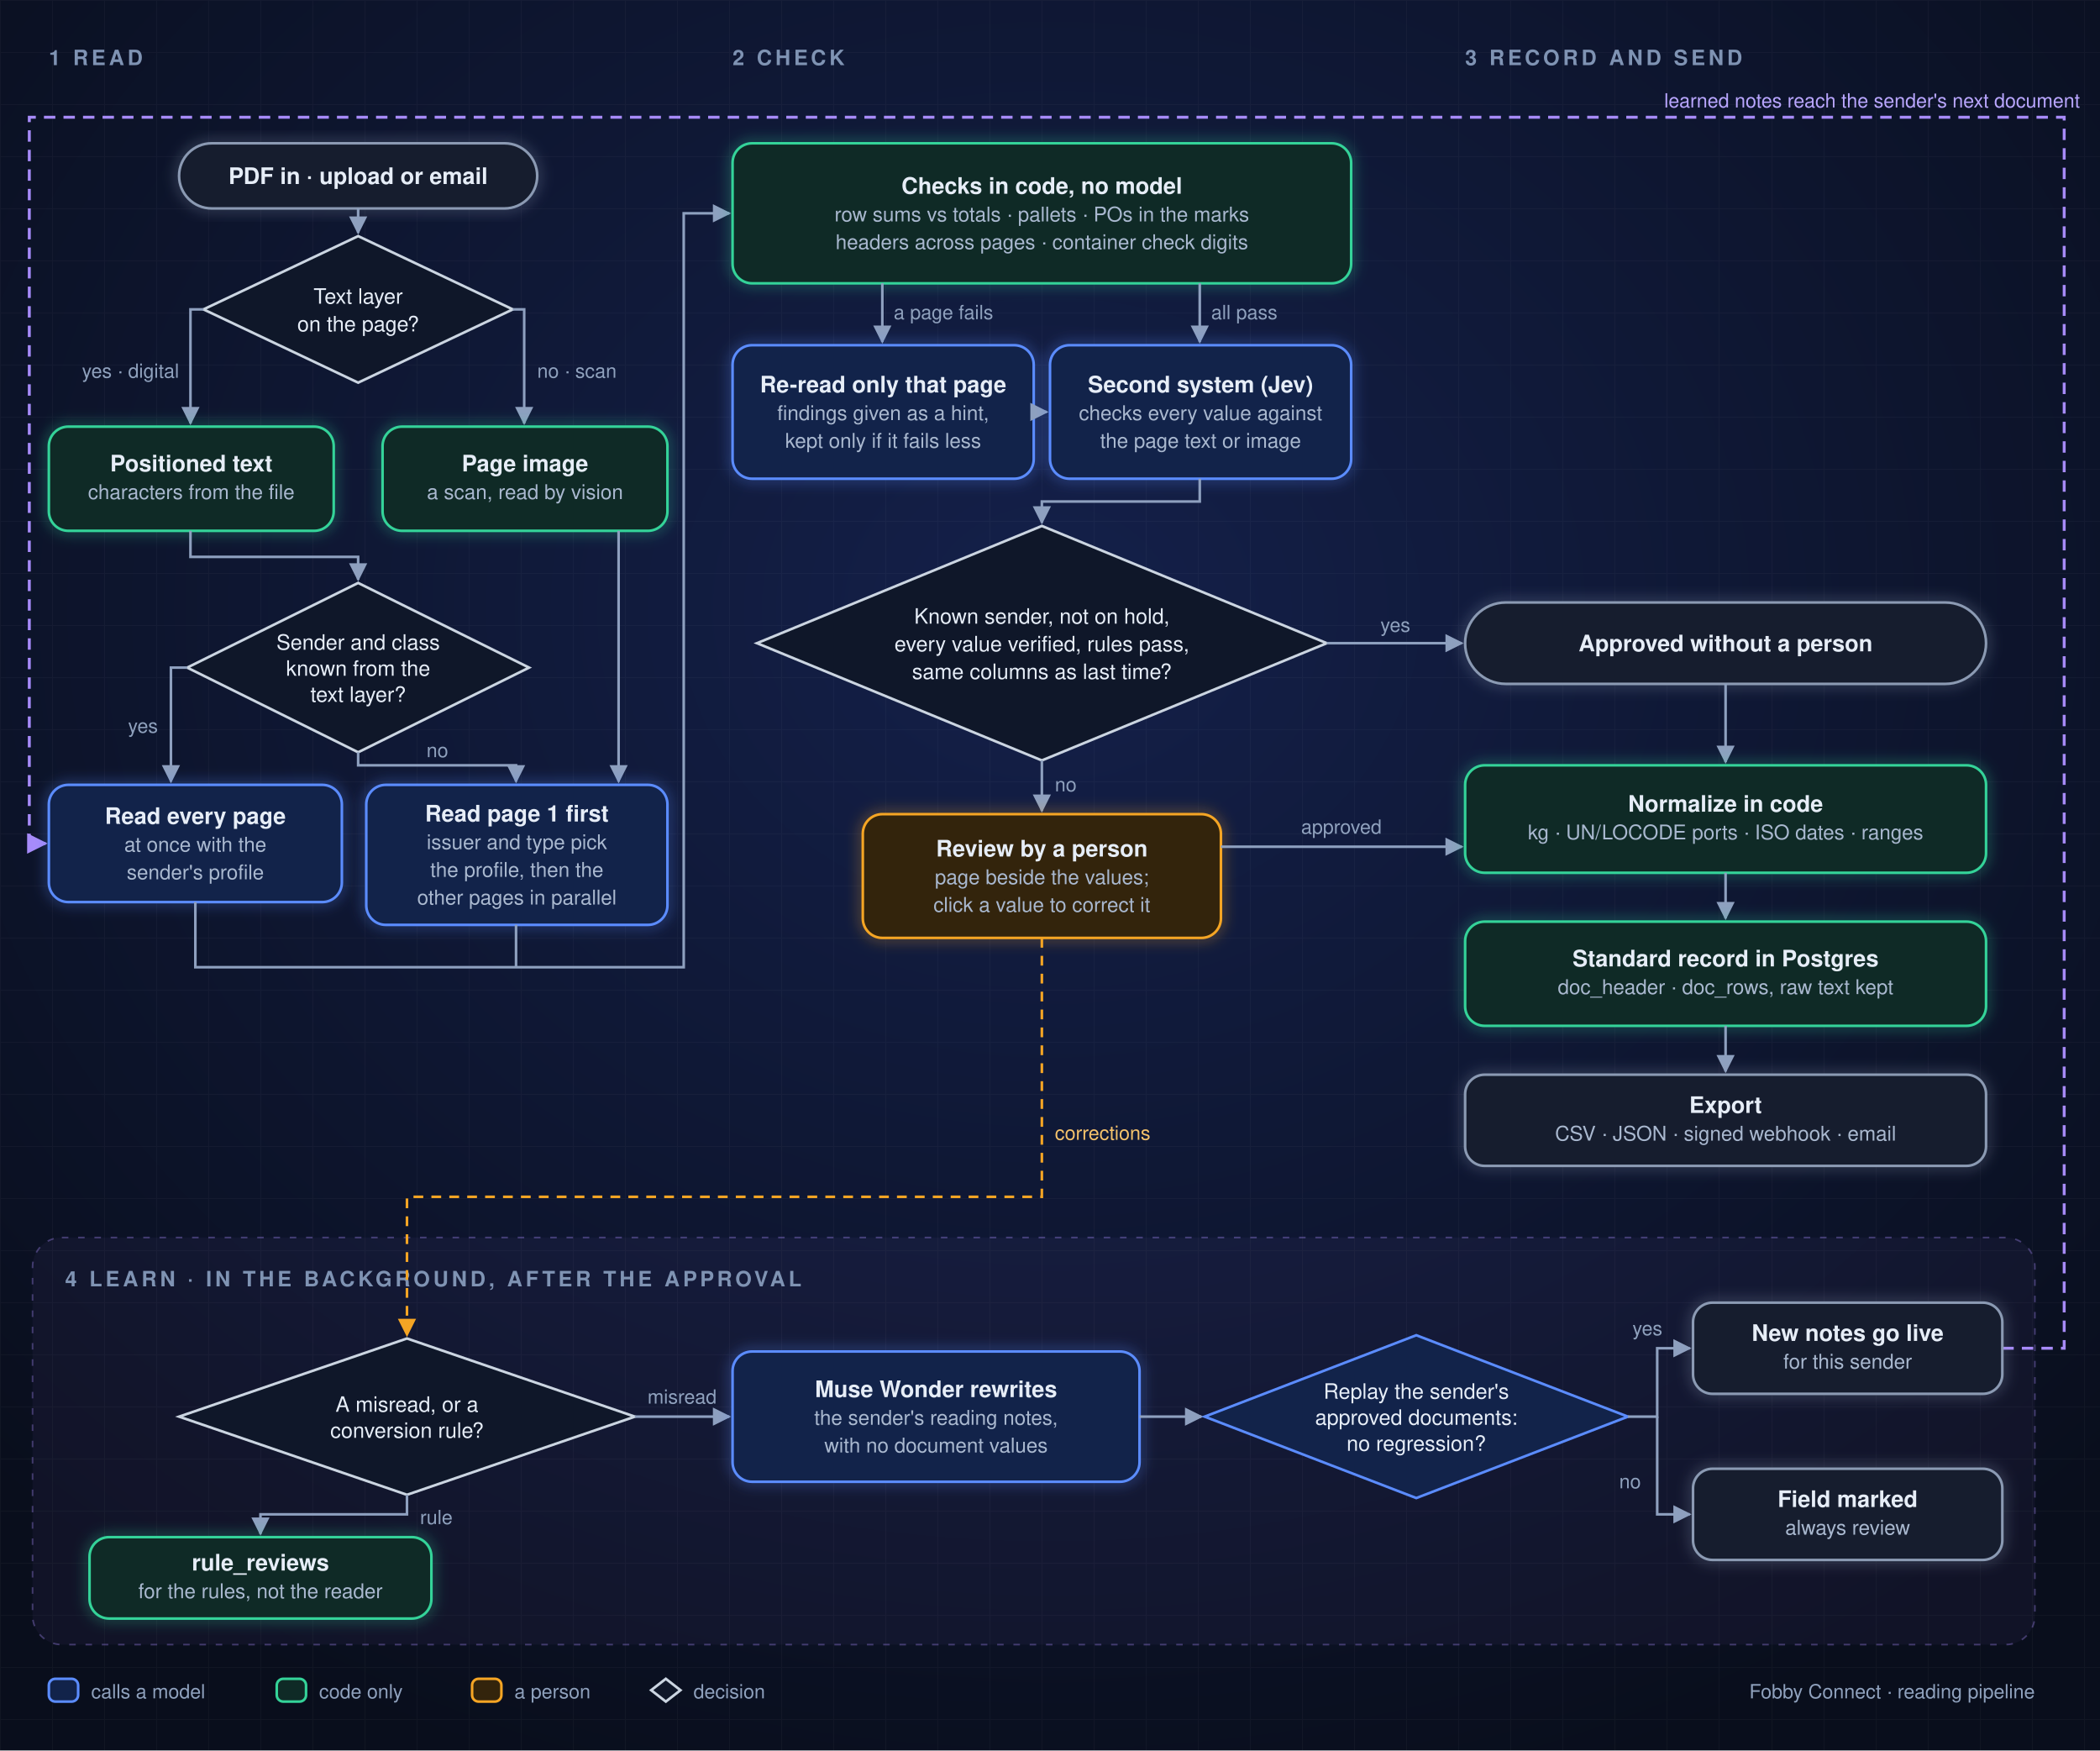
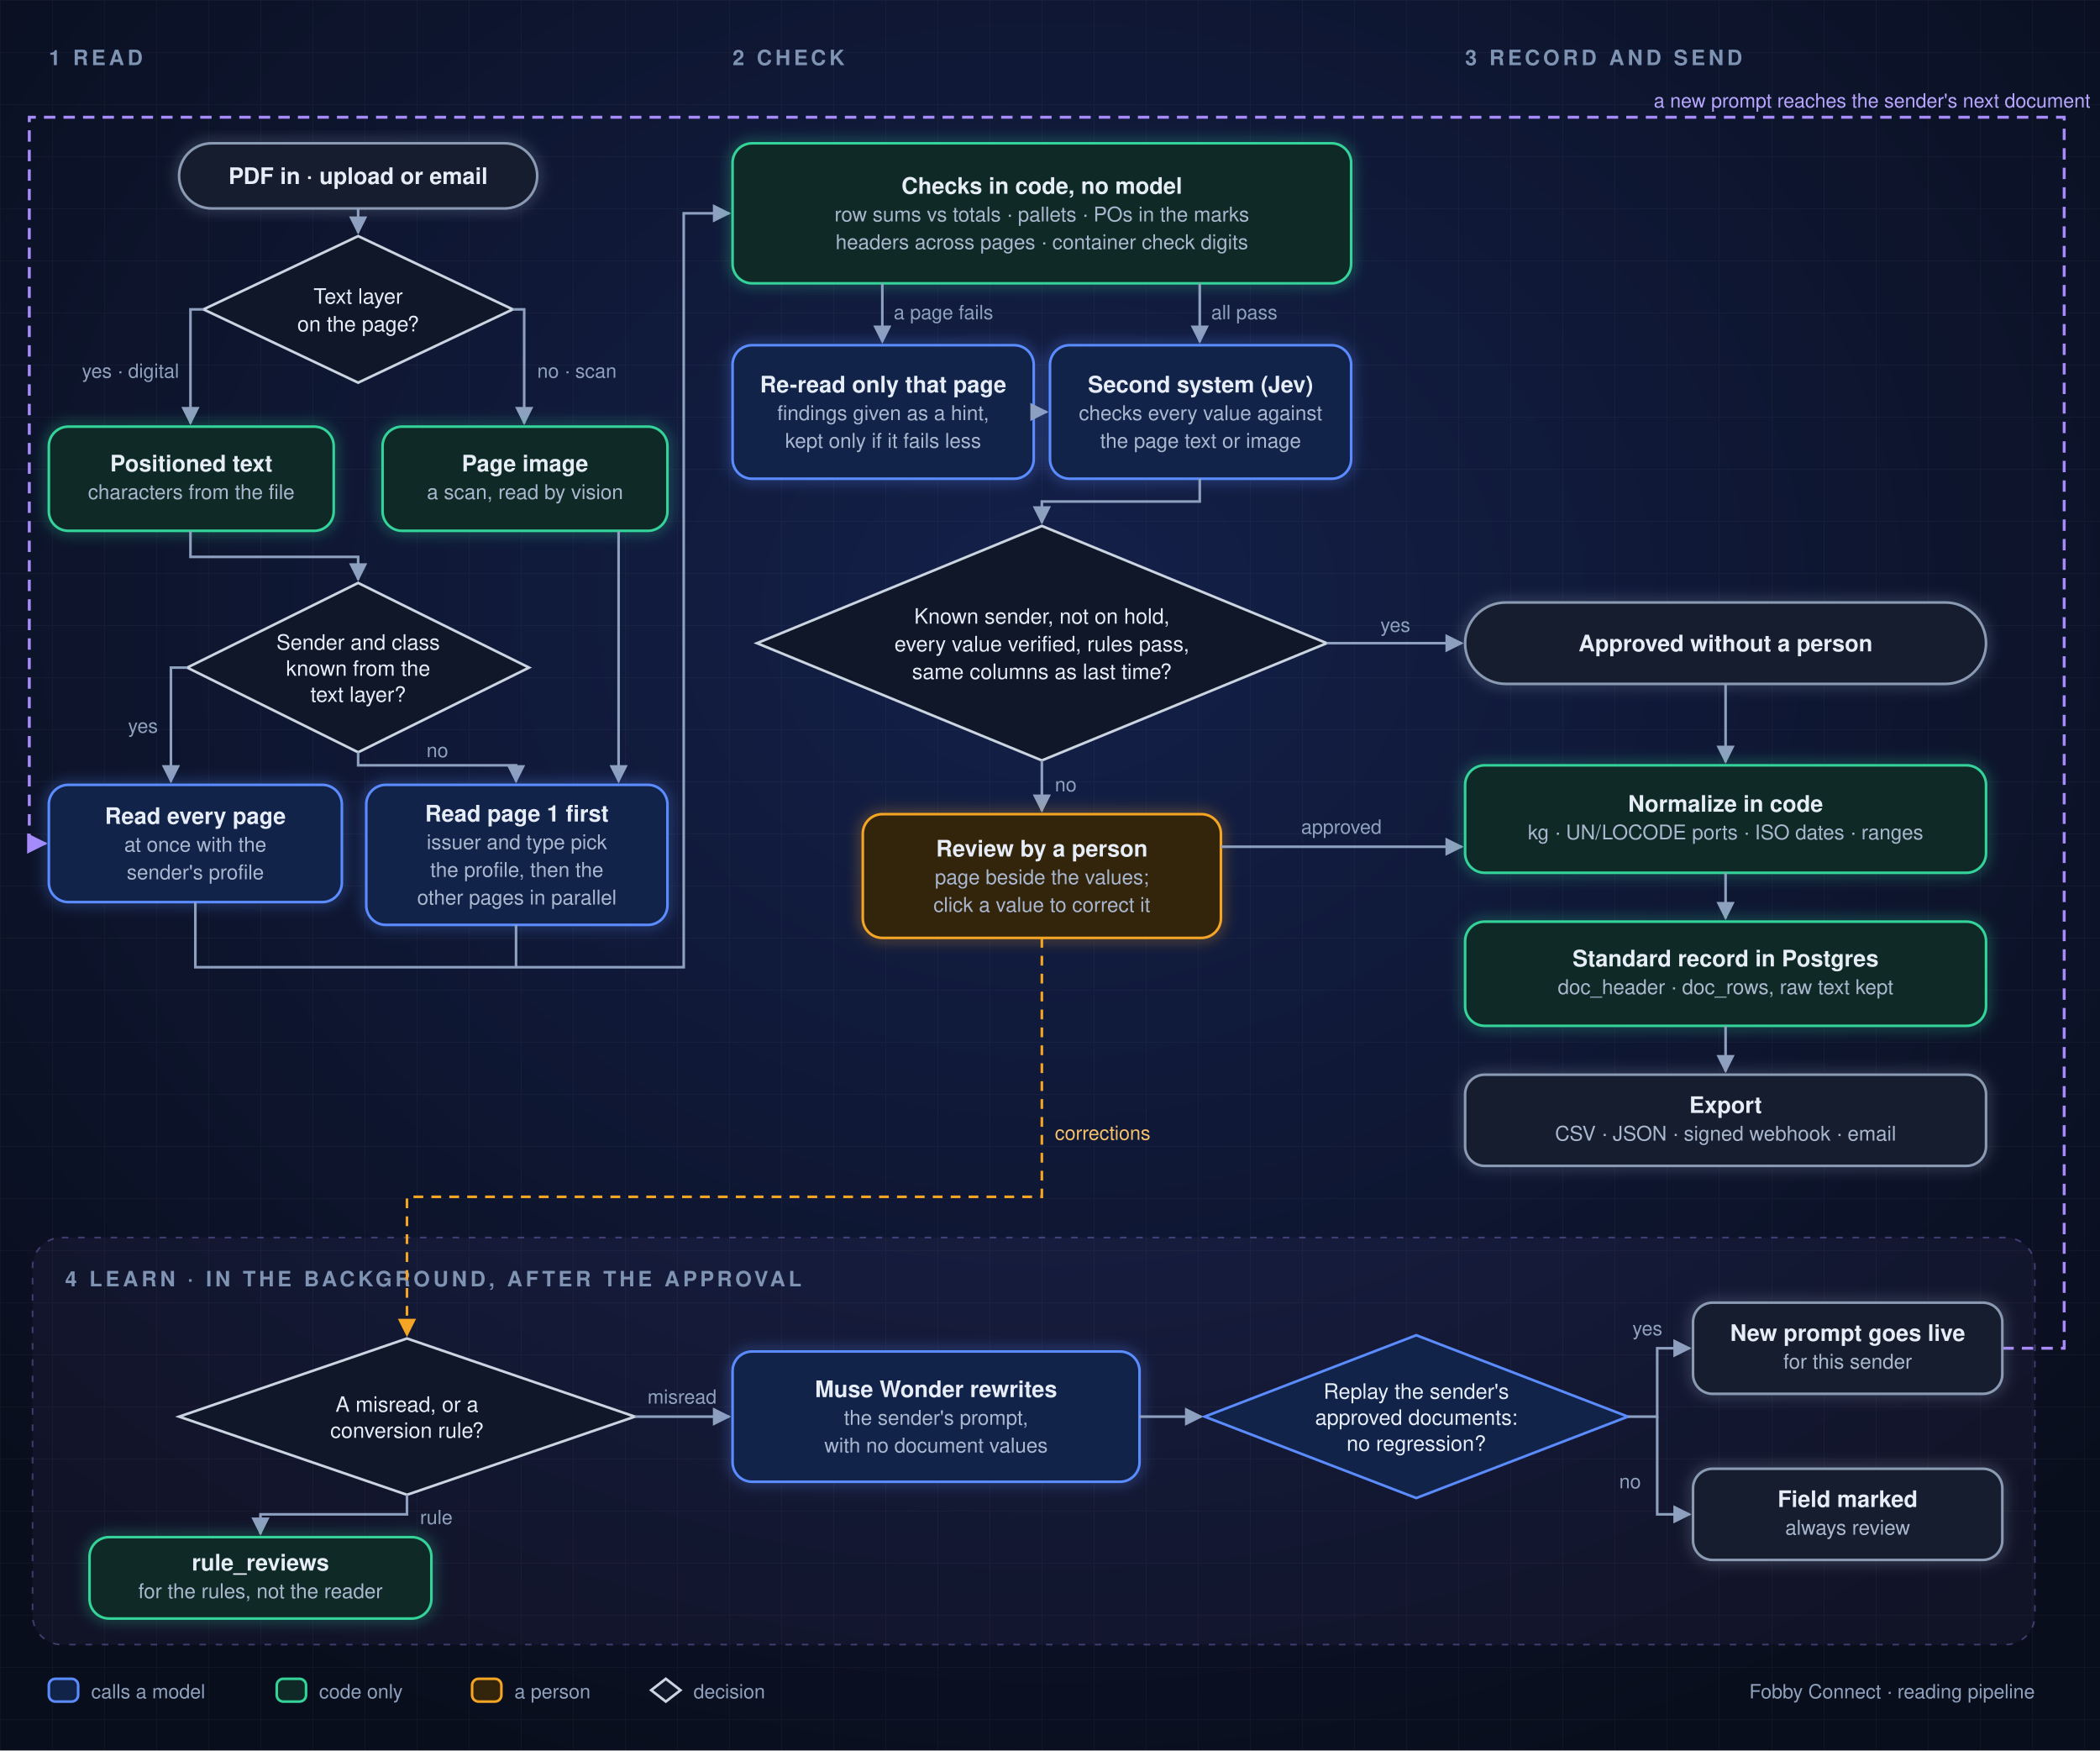
<svg xmlns="http://www.w3.org/2000/svg" viewBox="0 0 1290 1075" width="1290" height="1075" role="img" aria-labelledby="t d">
  <defs>
    <style>
      text { font-family: "Segoe UI", "Helvetica Neue", Helvetica, Arial, sans-serif; fill: #e6edf7; }
      .h { font-size: 14px; font-weight: 600; }
      .s { font-size: 12.5px; fill: #a9b8cf; }
      .q { font-size: 13px; fill: #e6edf7; }
      .lab { font-size: 12px; fill: #8fa1bd; }
      .col { font-size: 13px; font-weight: 700; letter-spacing: 2px; fill: #7f93b3; }
      .model { fill: #12234a; stroke: #5b8cff; }
      .code { fill: #0f2a26; stroke: #34d399; }
      .person { fill: #33240c; stroke: #f5a524; }
      .out { fill: #161d2e; stroke: #8b9ab3; }
      .ask { fill: #0f1729; stroke: #cbd5e1; }
      .box { stroke-width: 1.6; }
      .glow { fill: none; stroke-width: 3; opacity: 0.55; }
      .ln { fill: none; stroke: #8ea0bf; stroke-width: 1.6; }
      .fix { fill: none; stroke: #f5a524; stroke-width: 1.6; stroke-dasharray: 6 5; }
      .loop { fill: none; stroke: #a78bfa; stroke-width: 1.8; stroke-dasharray: 7 5; }
    </style>
    <filter id="g" x="-20%" y="-20%" width="140%" height="140%">
      <feGaussianBlur stdDeviation="4" />
    </filter>
    <marker id="a" viewBox="0 0 10 10" refX="9" refY="5" markerWidth="7" markerHeight="7" orient="auto-start-reverse">
      <path d="M0,0L10,5L0,10z" fill="#8ea0bf" />
    </marker>
    <marker id="af" viewBox="0 0 10 10" refX="9" refY="5" markerWidth="7" markerHeight="7" orient="auto-start-reverse">
      <path d="M0,0L10,5L0,10z" fill="#f5a524" />
    </marker>
    <marker id="al" viewBox="0 0 10 10" refX="9" refY="5" markerWidth="7" markerHeight="7" orient="auto-start-reverse">
      <path d="M0,0L10,5L0,10z" fill="#a78bfa" />
    </marker>
    <pattern id="grid" width="32" height="32" patternUnits="userSpaceOnUse">
      <path d="M32 0H0V32" fill="none" stroke="#ffffff" stroke-opacity="0.035" />
    </pattern>
    <radialGradient id="bgl" cx="50%" cy="35%" r="70%">
      <stop offset="0" stop-color="#14204a" />
      <stop offset="1" stop-color="#090e1c" />
    </radialGradient>
  </defs>
  <rect width="1290" height="1075" fill="url(#bgl)" />
  <rect width="1290" height="1075" fill="url(#grid)" />
  <text class="col" x="30" y="40">1  READ</text>
  <text class="col" x="450" y="40">2  CHECK</text>
  <text class="col" x="900" y="40">3  RECORD AND SEND</text>
  <path class="loop" d="M1230,828 H1268 V72 H18 V518 H28" marker-end="url(#al)" />
-   <text class="lab" x="1150" y="66" text-anchor="middle" style="fill:#b9a6ff">learned notes reach the sender's next document</text>
+   <text class="lab" x="1150" y="66" text-anchor="middle" style="fill:#b9a6ff">a new prompt reaches the sender's next document</text>
  <rect class="out glow" x="110" y="88" width="220" height="40" rx="20" filter="url(#g)" />
  <rect class="out box" x="110" y="88" width="220" height="40" rx="20" />
  <text class="h" x="220" y="113" text-anchor="middle">PDF in · upload or email</text>
  <path class="ln" d="M220,128 V143" marker-end="url(#a)" />
  <path class="ask box" d="M220,145 L315,190 L220,235 L125,190 Z" />
  <text class="q" x="220" y="186.5" text-anchor="middle">Text layer</text>
  <text class="q" x="220" y="203.5" text-anchor="middle">on the page?</text>
  <path class="ln" d="M125,190 H117 V260" marker-end="url(#a)" />
  <text class="lab" x="110" y="232" text-anchor="end">yes · digital</text>
  <path class="ln" d="M315,190 H322 V260" marker-end="url(#a)" />
  <text class="lab" x="330" y="232">no · scan</text>
  <rect class="code glow" x="30" y="262" width="175" height="64" rx="12" filter="url(#g)" />
  <rect class="code box" x="30" y="262" width="175" height="64" rx="12" />
  <text class="h" x="117.5" y="289.5" text-anchor="middle">Positioned text</text>
  <text class="s" x="117.5" y="306.5" text-anchor="middle">characters from the file</text>
  <rect class="code glow" x="235" y="262" width="175" height="64" rx="12" filter="url(#g)" />
  <rect class="code box" x="235" y="262" width="175" height="64" rx="12" />
  <text class="h" x="322.5" y="289.5" text-anchor="middle">Page image</text>
  <text class="s" x="322.5" y="306.5" text-anchor="middle">a scan, read by vision</text>
  <path class="ln" d="M117,326 V342 H220 V356" marker-end="url(#a)" />
  <path class="ask box" d="M220,358 L325,410 L220,462 L115,410 Z" />
  <text class="q" x="220" y="399" text-anchor="middle">Sender and class</text>
  <text class="q" x="220" y="415" text-anchor="middle">known from the</text>
  <text class="q" x="220" y="431" text-anchor="middle">text layer?</text>
  <path class="ln" d="M115,410 H105 V480" marker-end="url(#a)" />
  <text class="lab" x="97" y="450" text-anchor="end">yes</text>
  <path class="ln" d="M220,462 V470 H317 V480" marker-end="url(#a)" />
  <text class="lab" x="262" y="465">no</text>
  <path class="ln" d="M380,326 V480" marker-end="url(#a)" />
  <rect class="model glow" x="30" y="482" width="180" height="72" rx="12" filter="url(#g)" />
  <rect class="model box" x="30" y="482" width="180" height="72" rx="12" />
  <text class="h" x="120" y="506" text-anchor="middle">Read every page</text>
  <text class="s" x="120" y="523" text-anchor="middle">at once with the</text>
  <text class="s" x="120" y="540" text-anchor="middle">sender's profile</text>
  <rect class="model glow" x="225" y="482" width="185" height="86" rx="12" filter="url(#g)" />
  <rect class="model box" x="225" y="482" width="185" height="86" rx="12" />
  <text class="h" x="317.5" y="504.5" text-anchor="middle">Read page 1 first</text>
  <text class="s" x="317.5" y="521.5" text-anchor="middle">issuer and type pick</text>
  <text class="s" x="317.5" y="538.5" text-anchor="middle">the profile, then the</text>
  <text class="s" x="317.5" y="555.5" text-anchor="middle">other pages in parallel</text>
  <path class="ln" d="M120,554 V594 H420 V131 H448" marker-end="url(#a)" />
  <path class="ln" d="M317,568 V594" />
  <rect class="code glow" x="450" y="88" width="380" height="86" rx="12" filter="url(#g)" />
  <rect class="code box" x="450" y="88" width="380" height="86" rx="12" />
  <text class="h" x="640" y="119" text-anchor="middle">Checks in code, no model</text>
  <text class="s" x="640" y="136" text-anchor="middle">row sums vs totals · pallets · POs in the marks</text>
  <text class="s" x="640" y="153" text-anchor="middle">headers across pages · container check digits</text>
  <path class="ln" d="M542,174 V210" marker-end="url(#a)" />
  <text class="lab" x="549" y="196">a page fails</text>
  <path class="ln" d="M737,174 V210" marker-end="url(#a)" />
  <text class="lab" x="744" y="196">all pass</text>
  <rect class="model glow" x="450" y="212" width="185" height="82" rx="12" filter="url(#g)" />
  <rect class="model box" x="450" y="212" width="185" height="82" rx="12" />
  <text class="h" x="542.5" y="241" text-anchor="middle">Re-read only that page</text>
  <text class="s" x="542.5" y="258" text-anchor="middle">findings given as a hint,</text>
  <text class="s" x="542.5" y="275" text-anchor="middle">kept only if it fails less</text>
  <path class="ln" d="M635,253 H643" marker-end="url(#a)" />
  <rect class="model glow" x="645" y="212" width="185" height="82" rx="12" filter="url(#g)" />
  <rect class="model box" x="645" y="212" width="185" height="82" rx="12" />
  <text class="h" x="737.5" y="241" text-anchor="middle">Second system (Jev)</text>
  <text class="s" x="737.5" y="258" text-anchor="middle">checks every value against</text>
  <text class="s" x="737.5" y="275" text-anchor="middle">the page text or image</text>
  <path class="ln" d="M737,294 V308 H640 V321" marker-end="url(#a)" />
  <path class="ask box" d="M640,323 L815,395 L640,467 L465,395 Z" />
  <text class="q" x="640" y="383" text-anchor="middle">Known sender, not on hold,</text>
  <text class="q" x="640" y="400" text-anchor="middle">every value verified, rules pass,</text>
  <text class="q" x="640" y="417" text-anchor="middle">same columns as last time?</text>
  <path class="ln" d="M815,395 H898" marker-end="url(#a)" />
  <text class="lab" x="848" y="388">yes</text>
  <path class="ln" d="M640,467 V498" marker-end="url(#a)" />
  <text class="lab" x="648" y="486">no</text>
  <rect class="person glow" x="530" y="500" width="220" height="76" rx="12" filter="url(#g)" />
  <rect class="person box" x="530" y="500" width="220" height="76" rx="12" />
  <text class="h" x="640" y="526" text-anchor="middle">Review by a person</text>
  <text class="s" x="640" y="543" text-anchor="middle">page beside the values;</text>
  <text class="s" x="640" y="560" text-anchor="middle">click a value to correct it</text>
  <rect class="out glow" x="900" y="370" width="320" height="50" rx="25" filter="url(#g)" />
  <rect class="out box" x="900" y="370" width="320" height="50" rx="25" />
  <text class="h" x="1060" y="400" text-anchor="middle">Approved without a person</text>
  <path class="ln" d="M1060,420 V468" marker-end="url(#a)" />
  <path class="ln" d="M750,520 H898" marker-end="url(#a)" />
  <text class="lab" x="824" y="512" text-anchor="middle">approved</text>
  <rect class="code glow" x="900" y="470" width="320" height="66" rx="12" filter="url(#g)" />
  <rect class="code box" x="900" y="470" width="320" height="66" rx="12" />
  <text class="h" x="1060" y="498.5" text-anchor="middle">Normalize in code</text>
  <text class="s" x="1060" y="515.5" text-anchor="middle">kg · UN/LOCODE ports · ISO dates · ranges</text>
  <path class="ln" d="M1060,536 V564" marker-end="url(#a)" />
  <rect class="code glow" x="900" y="566" width="320" height="64" rx="12" filter="url(#g)" />
  <rect class="code box" x="900" y="566" width="320" height="64" rx="12" />
  <text class="h" x="1060" y="593.5" text-anchor="middle">Standard record in Postgres</text>
  <text class="s" x="1060" y="610.5" text-anchor="middle">doc_header · doc_rows, raw text kept</text>
  <path class="ln" d="M1060,630 V658" marker-end="url(#a)" />
  <rect class="out glow" x="900" y="660" width="320" height="56" rx="12" filter="url(#g)" />
  <rect class="out box" x="900" y="660" width="320" height="56" rx="12" />
  <text class="h" x="1060" y="683.5" text-anchor="middle">Export</text>
  <text class="s" x="1060" y="700.5" text-anchor="middle">CSV · JSON · signed webhook · email</text>
  <rect x="20" y="760" width="1230" height="250" rx="18" fill="#a78bfa" fill-opacity="0.05" stroke="#a78bfa" stroke-opacity="0.35" stroke-dasharray="4 6" />
  <text class="col" x="40" y="790">4  LEARN · IN THE BACKGROUND, AFTER THE APPROVAL</text>
  <path class="fix" d="M640,576 V735 H250 V820" marker-end="url(#af)" />
  <text class="lab" x="648" y="700" style="fill:#f5c26b">corrections</text>
  <path class="ask box" d="M250,822 L390,870 L250,918 L110,870 Z" />
  <text class="q" x="250" y="867" text-anchor="middle">A misread, or a</text>
  <text class="q" x="250" y="883" text-anchor="middle">conversion rule?</text>
  <path class="ln" d="M250,918 V930 H160 V942" marker-end="url(#a)" />
  <text class="lab" x="258" y="936">rule</text>
  <rect class="code glow" x="55" y="944" width="210" height="50" rx="12" filter="url(#g)" />
  <rect class="code box" x="55" y="944" width="210" height="50" rx="12" />
  <text class="h" x="160" y="964.5" text-anchor="middle">rule_reviews</text>
  <text class="s" x="160" y="981.5" text-anchor="middle">for the rules, not the reader</text>
  <path class="ln" d="M390,870 H448" marker-end="url(#a)" />
  <text class="lab" x="419" y="862" text-anchor="middle">misread</text>
  <rect class="model glow" x="450" y="830" width="250" height="80" rx="12" filter="url(#g)" />
  <rect class="model box" x="450" y="830" width="250" height="80" rx="12" />
  <text class="h" x="575" y="858" text-anchor="middle">Muse Wonder rewrites</text>
-   <text class="s" x="575" y="875" text-anchor="middle">the sender's reading notes,</text>
+   <text class="s" x="575" y="875" text-anchor="middle">the sender's prompt,</text>
  <text class="s" x="575" y="892" text-anchor="middle">with no document values</text>
  <path class="ln" d="M700,870 H738" marker-end="url(#a)" />
  <path class="model box" d="M870,820 L1000,870 L870,920 L740,870 Z" />
  <text class="q" x="870" y="859" text-anchor="middle">Replay the sender's</text>
  <text class="q" x="870" y="875" text-anchor="middle">approved documents:</text>
  <text class="q" x="870" y="891" text-anchor="middle">no regression?</text>
  <path class="ln" d="M1000,870 H1018 V828 H1038" marker-end="url(#a)" />
  <text class="lab" x="1012" y="820" text-anchor="middle">yes</text>
  <path class="ln" d="M1018,870 V930 H1038" marker-end="url(#a)" />
  <text class="lab" x="1008" y="914" text-anchor="end">no</text>
  <rect class="out glow" x="1040" y="800" width="190" height="56" rx="12" filter="url(#g)" />
  <rect class="out box" x="1040" y="800" width="190" height="56" rx="12" />
-   <text class="h" x="1135" y="823.5" text-anchor="middle">New notes go live</text>
+   <text class="h" x="1135" y="823.5" text-anchor="middle">New prompt goes live</text>
  <text class="s" x="1135" y="840.5" text-anchor="middle">for this sender</text>
  <rect class="out glow" x="1040" y="902" width="190" height="56" rx="12" filter="url(#g)" />
  <rect class="out box" x="1040" y="902" width="190" height="56" rx="12" />
  <text class="h" x="1135" y="925.5" text-anchor="middle">Field marked</text>
  <text class="s" x="1135" y="942.5" text-anchor="middle">always review</text>
  <rect class="model box" x="30" y="1031" width="18" height="14" rx="4" />
  <text class="lab" x="56" y="1043">calls a model</text>
  <rect class="code box" x="170" y="1031" width="18" height="14" rx="4" />
  <text class="lab" x="196" y="1043">code only</text>
  <rect class="person box" x="290" y="1031" width="18" height="14" rx="4" />
  <text class="lab" x="316" y="1043">a person</text>
  <path class="ask box" d="M409,1031 L418,1038 L409,1045 L400,1038 Z" />
  <text class="lab" x="426" y="1043">decision</text>
  <text class="lab" x="1250" y="1043" text-anchor="end">Fobby Connect · reading pipeline</text>
</svg>
